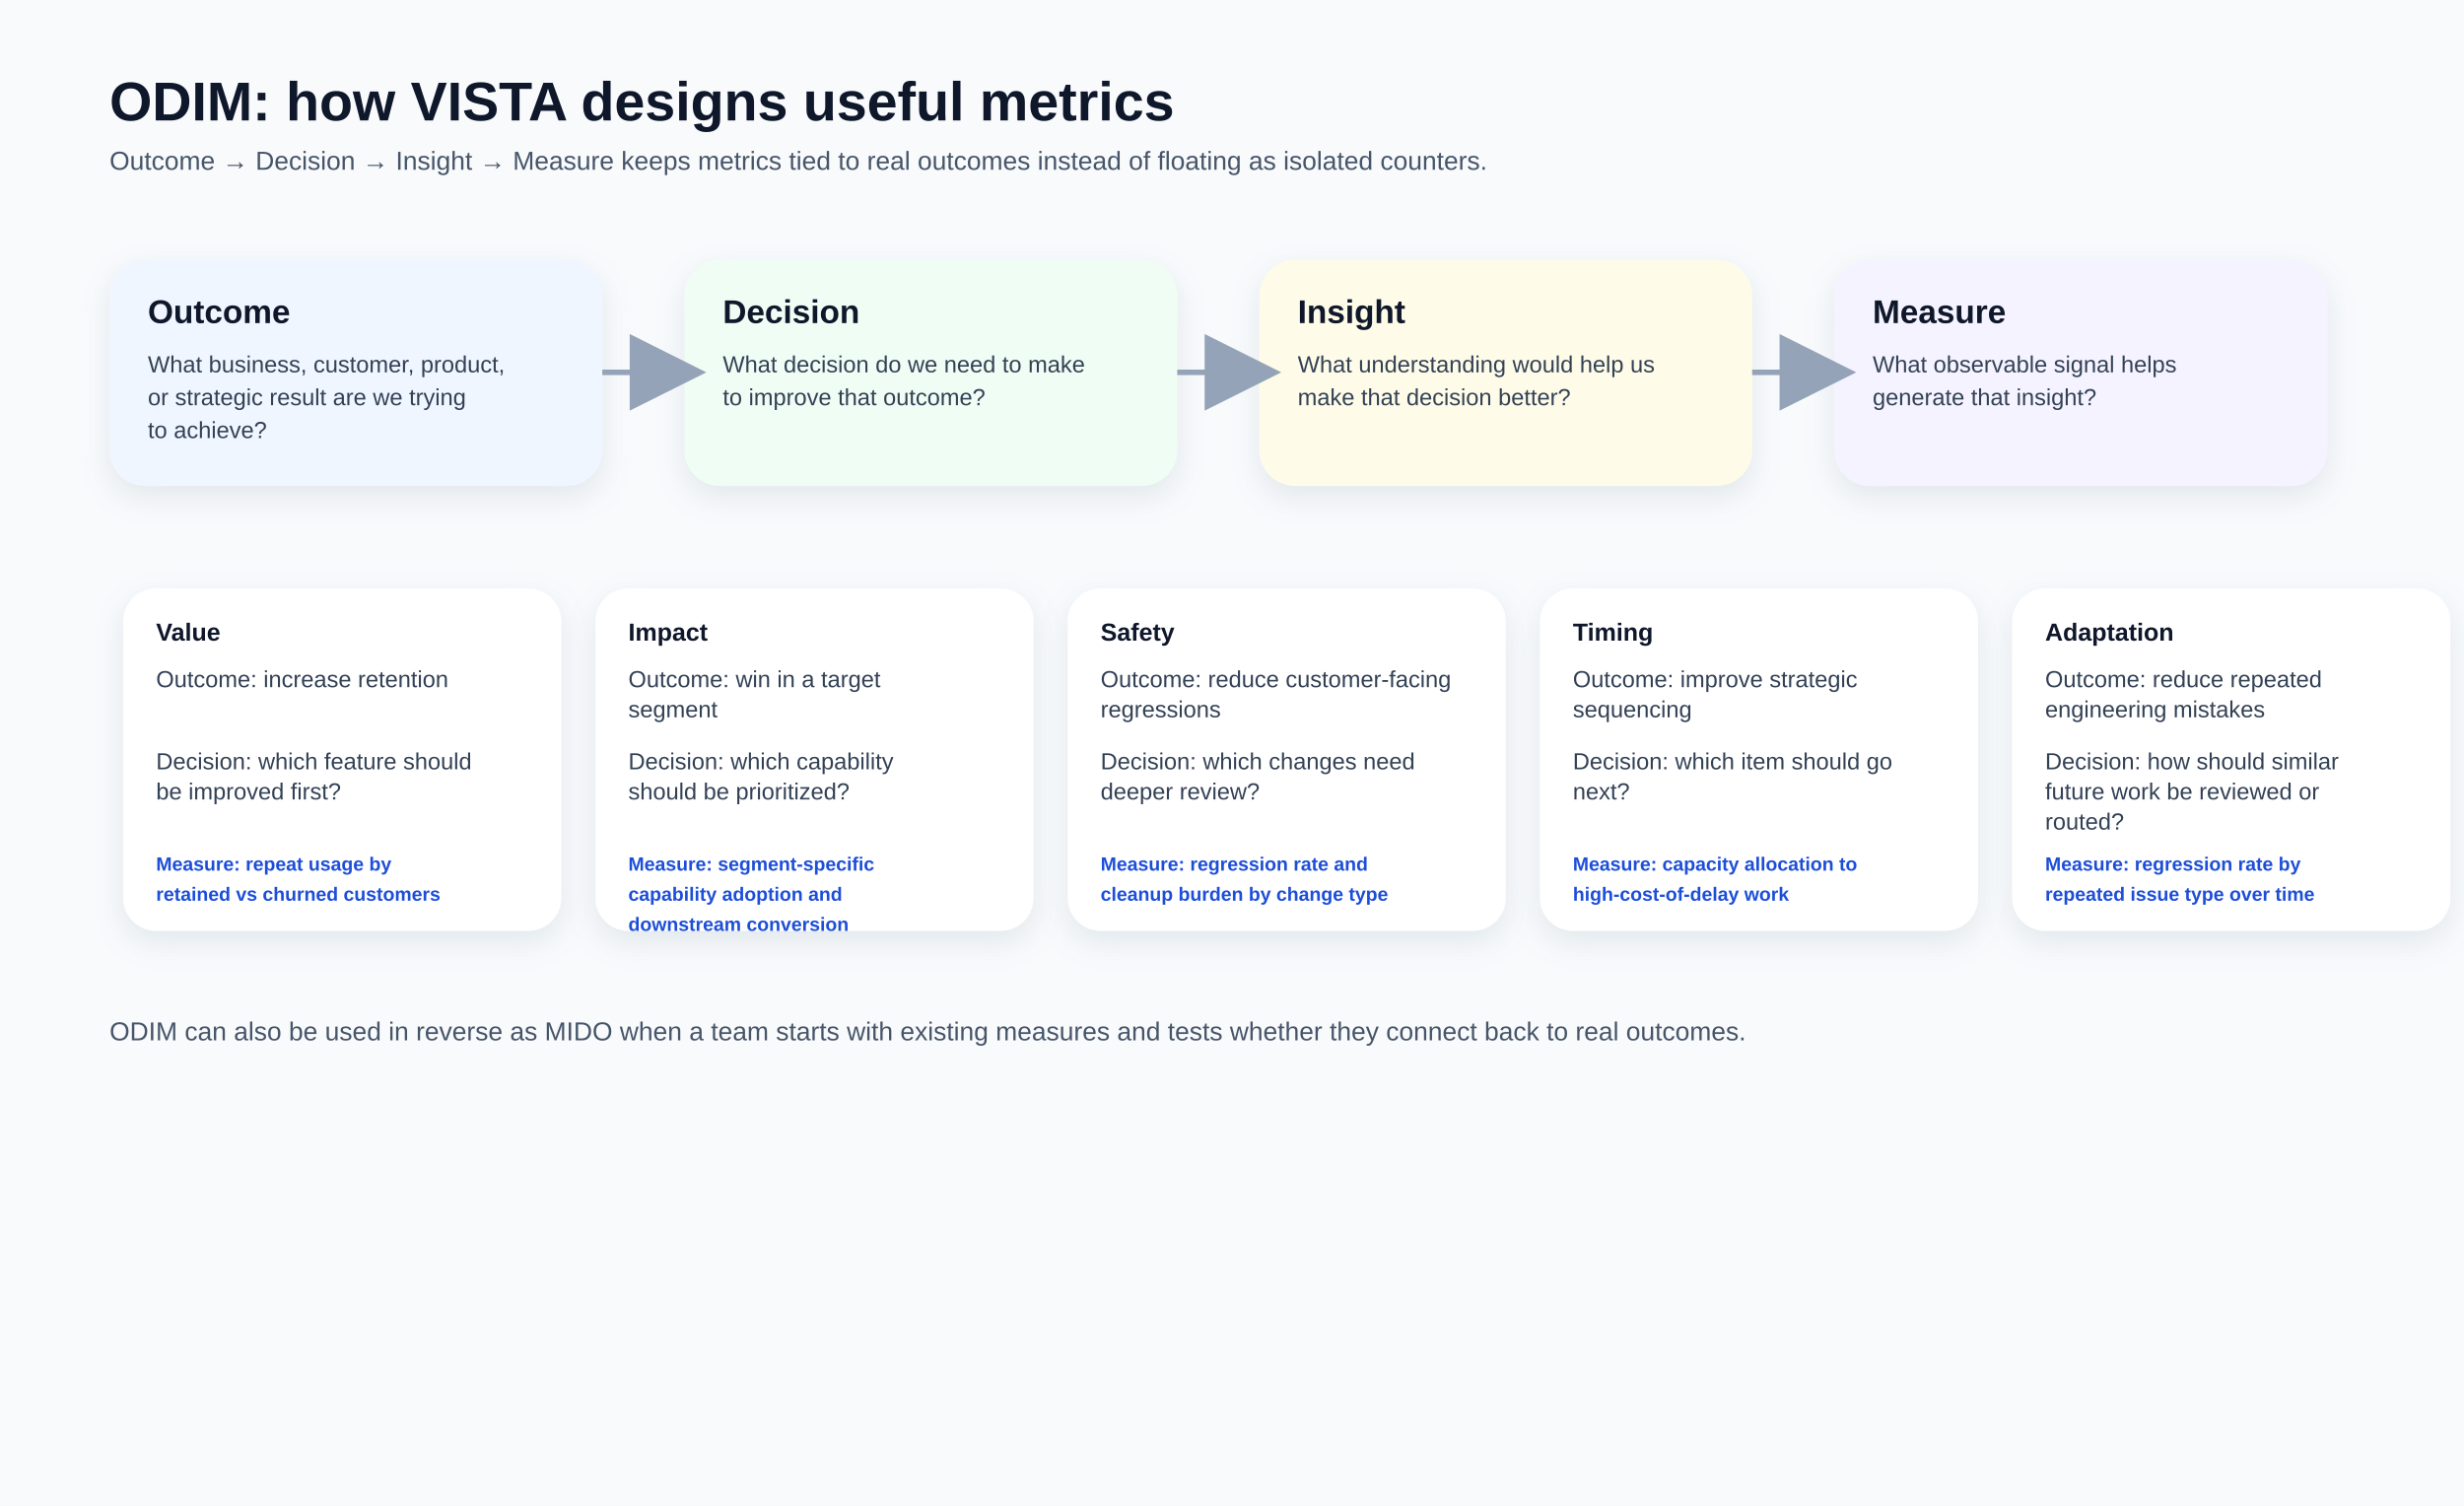
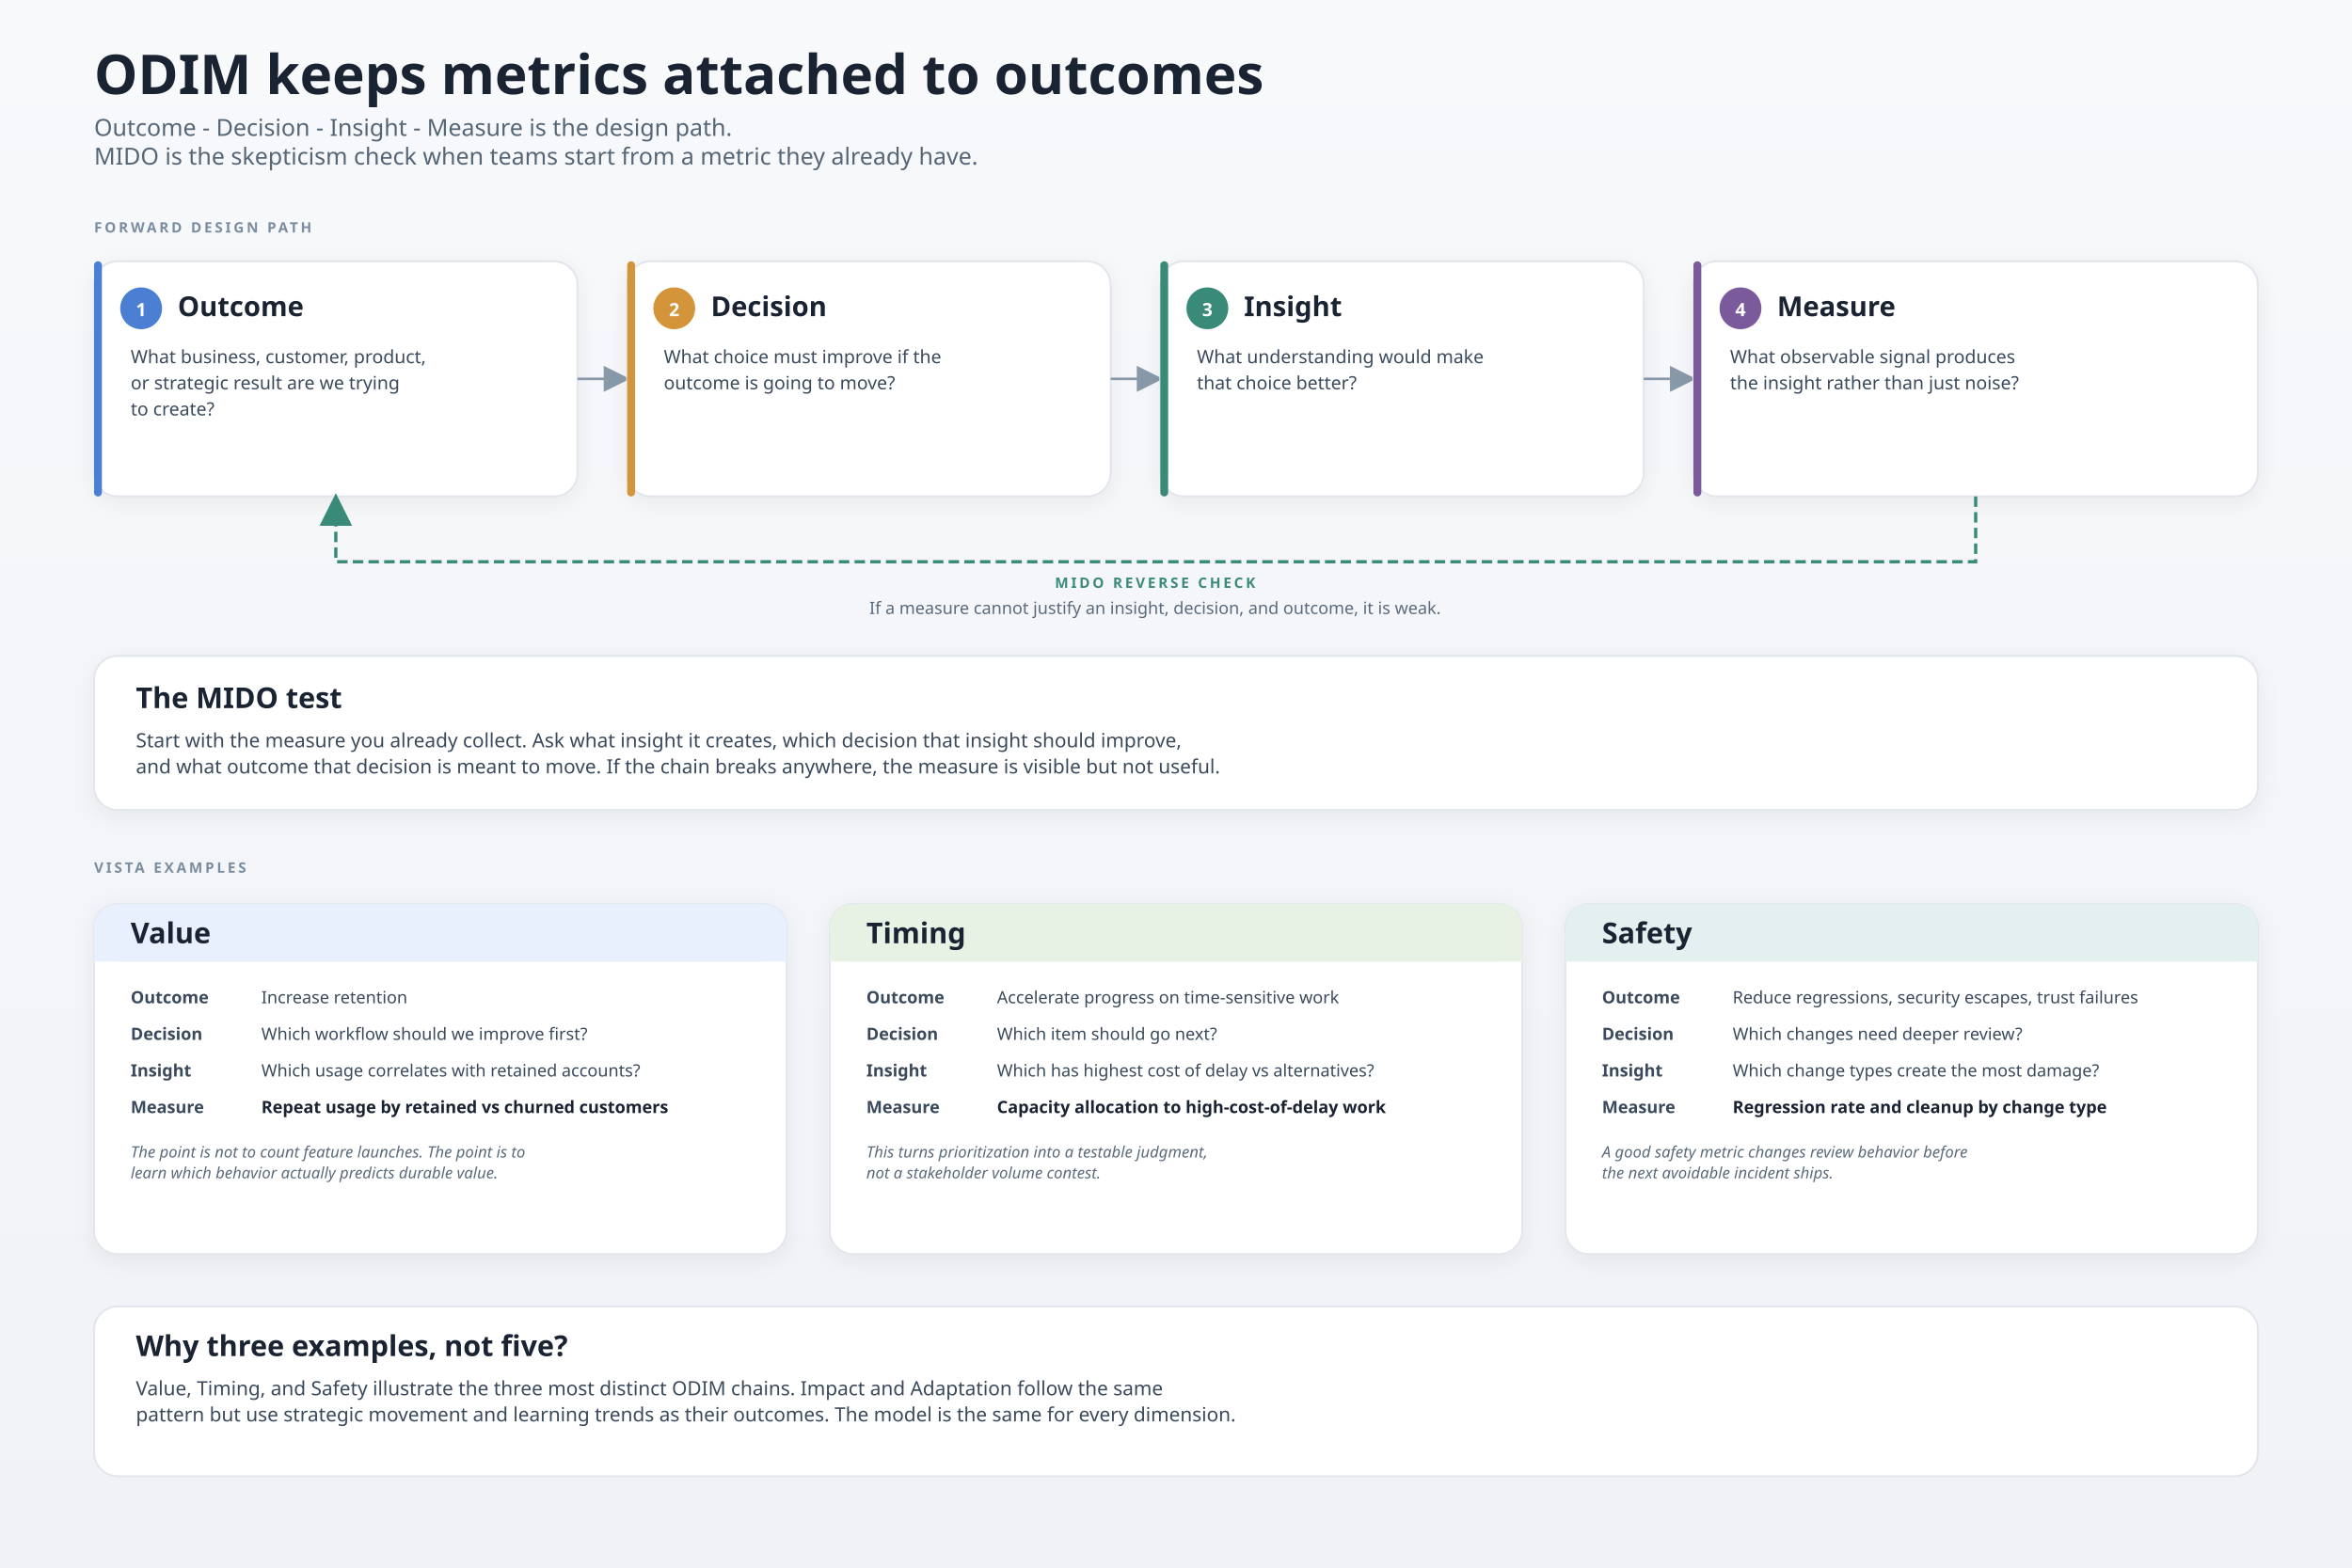
- <svg xmlns="http://www.w3.org/2000/svg" width="1800" height="1100" viewBox="0 0 1800 1100">
+ <svg xmlns="http://www.w3.org/2000/svg" width="1800" height="1200" viewBox="0 0 1800 1200" role="img" aria-labelledby="title desc">
  <defs>
    <style>
-       .title { font: 700 40px Arial, Helvetica, sans-serif; fill: #0f172a; }
-       .subtitle { font: 400 19px Arial, Helvetica, sans-serif; fill: #475569; }
-       .boxTitle { font: 700 24px Arial, Helvetica, sans-serif; fill: #0f172a; }
-       .body { font: 400 17px Arial, Helvetica, sans-serif; fill: #334155; }
-       .tiny { font: 600 14px Arial, Helvetica, sans-serif; fill: #1d4ed8; }
-       .minihead { font: 700 18px Arial, Helvetica, sans-serif; fill: #0f172a; }
+       .title    { font: 700 42px 'Segoe UI', system-ui, sans-serif; fill: #1a2332; }
+       .subtitle { font: 400 18px 'Segoe UI', system-ui, sans-serif; fill: #556677; }
+       .section  { font: 700 22px 'Segoe UI', system-ui, sans-serif; fill: #1a2332; }
+       .body     { font: 400 15px 'Segoe UI', system-ui, sans-serif; fill: #3a4a5c; }
+       .small    { font: 400 13px 'Segoe UI', system-ui, sans-serif; fill: #5a6a7c; }
+       .stepNum  { font: 700 14px 'Segoe UI', system-ui, sans-serif; fill: #ffffff; }
+       .stepTitle{ font: 700 21px 'Segoe UI', system-ui, sans-serif; fill: #1a2332; }
+       .stepBody { font: 400 14px 'Segoe UI', system-ui, sans-serif; fill: #3a4a5c; }
+       .label    { font: 700 11px 'Segoe UI', system-ui, sans-serif; fill: #7a8da0; letter-spacing: 2px; }
+       .midoLabel{ font: 700 11px 'Segoe UI', system-ui, sans-serif; fill: #3a8a7a; letter-spacing: 2px; }
+       .exLabel  { font: 700 13px 'Segoe UI', system-ui, sans-serif; fill: #3a4a5c; }
+       .exValue  { font: 400 13px 'Segoe UI', system-ui, sans-serif; fill: #3a4a5c; }
+       .measure  { font: 600 13px 'Segoe UI', system-ui, sans-serif; fill: #1a2332; }
+       .callout  { font: 400 12px 'Segoe UI', system-ui, sans-serif; fill: #5a6a7c; font-style: italic; }
    </style>
-     <filter id="shadow" x="-20%" y="-20%" width="140%" height="140%">
-       <feDropShadow dx="0" dy="8" stdDeviation="10" flood-color="#94a3b8" flood-opacity="0.22" />
+     <filter id="shadow" x="-10%" y="-10%" width="120%" height="130%">
+       <feDropShadow dx="0" dy="4" stdDeviation="8" flood-color="#1a2332" flood-opacity="0.06" />
    </filter>
-     <marker id="arrow" markerWidth="14" markerHeight="14" refX="10" refY="7" orient="auto" markerUnits="strokeWidth">
-       <path d="M0,0 L14,7 L0,14 z" fill="#94a3b8" />
+     <linearGradient id="page" x1="0" x2="0" y1="0" y2="1">
+       <stop offset="0%" stop-color="#f8f9fb" />
+       <stop offset="100%" stop-color="#f0f2f6" />
+     </linearGradient>
+     <marker id="arrow" markerWidth="10" markerHeight="10" refX="9" refY="5" orient="auto">
+       <path d="M0,0 L10,5 L0,10 z" fill="#8899aa" />
+     </marker>
+     <marker id="arrowMido" markerWidth="10" markerHeight="10" refX="9" refY="5" orient="auto">
+       <path d="M0,0 L10,5 L0,10 z" fill="#3a8a7a" />
    </marker>
  </defs>
-   <rect width="1800" height="1100" fill="#f8fafc" />
-   <text x="80" y="88" class="title">ODIM: how VISTA designs useful metrics</text>
-   <text x="80" y="124" class="subtitle">Outcome → Decision → Insight → Measure keeps metrics tied to real outcomes instead of floating as isolated counters.</text>
-   <rect x="80" y="190" width="360" height="165" rx="26" ry="26" fill="#eff6ff" filter="url(#shadow)" />
-   <text x="108" y="236" class="boxTitle">Outcome</text>
-   <text x="108" y="272" class="body">What business, customer, product,</text>
-   <text x="108" y="296" class="body">or strategic result are we trying</text>
-   <text x="108" y="320" class="body">to achieve?</text>
-   <rect x="500" y="190" width="360" height="165" rx="26" ry="26" fill="#f0fdf4" filter="url(#shadow)" />
-   <text x="528" y="236" class="boxTitle">Decision</text>
-   <text x="528" y="272" class="body">What decision do we need to make</text>
-   <text x="528" y="296" class="body">to improve that outcome?</text>
-   <rect x="920" y="190" width="360" height="165" rx="26" ry="26" fill="#fefce8" filter="url(#shadow)" />
-   <text x="948" y="236" class="boxTitle">Insight</text>
-   <text x="948" y="272" class="body">What understanding would help us</text>
-   <text x="948" y="296" class="body">make that decision better?</text>
-   <rect x="1340" y="190" width="360" height="165" rx="26" ry="26" fill="#f5f3ff" filter="url(#shadow)" />
-   <text x="1368" y="236" class="boxTitle">Measure</text>
-   <text x="1368" y="272" class="body">What observable signal helps</text>
-   <text x="1368" y="296" class="body">generate that insight?</text>
-   <line x1="440" y1="272" x2="500" y2="272" stroke="#94a3b8" stroke-width="4" marker-end="url(#arrow)" />
-   <line x1="860" y1="272" x2="920" y2="272" stroke="#94a3b8" stroke-width="4" marker-end="url(#arrow)" />
-   <line x1="1280" y1="272" x2="1340" y2="272" stroke="#94a3b8" stroke-width="4" marker-end="url(#arrow)" />
-   <rect x="90" y="430" width="320" height="250" rx="24" ry="24" fill="white" filter="url(#shadow)" />
-   <text x="114" y="468" class="minihead">Value</text>
-   <text x="114" y="502" class="body">Outcome: increase retention</text>
-   <text x="114" y="562" class="body">Decision: which feature should</text>
-   <text x="114" y="584" class="body">be improved first?</text>
-   <text x="114" y="636" class="tiny">Measure: repeat usage by</text>
-   <text x="114" y="658" class="tiny">retained vs churned customers</text>
-   <rect x="435" y="430" width="320" height="250" rx="24" ry="24" fill="white" filter="url(#shadow)" />
-   <text x="459" y="468" class="minihead">Impact</text>
-   <text x="459" y="502" class="body">Outcome: win in a target</text>
-   <text x="459" y="524" class="body">segment</text>
-   <text x="459" y="562" class="body">Decision: which capability</text>
-   <text x="459" y="584" class="body">should be prioritized?</text>
-   <text x="459" y="636" class="tiny">Measure: segment-specific</text>
-   <text x="459" y="658" class="tiny">capability adoption and</text>
-   <text x="459" y="680" class="tiny">downstream conversion</text>
-   <rect x="780" y="430" width="320" height="250" rx="24" ry="24" fill="white" filter="url(#shadow)" />
-   <text x="804" y="468" class="minihead">Safety</text>
-   <text x="804" y="502" class="body">Outcome: reduce customer-facing</text>
-   <text x="804" y="524" class="body">regressions</text>
-   <text x="804" y="562" class="body">Decision: which changes need</text>
-   <text x="804" y="584" class="body">deeper review?</text>
-   <text x="804" y="636" class="tiny">Measure: regression rate and</text>
-   <text x="804" y="658" class="tiny">cleanup burden by change type</text>
-   <rect x="1125" y="430" width="320" height="250" rx="24" ry="24" fill="white" filter="url(#shadow)" />
-   <text x="1149" y="468" class="minihead">Timing</text>
-   <text x="1149" y="502" class="body">Outcome: improve strategic</text>
-   <text x="1149" y="524" class="body">sequencing</text>
-   <text x="1149" y="562" class="body">Decision: which item should go</text>
-   <text x="1149" y="584" class="body">next?</text>
-   <text x="1149" y="636" class="tiny">Measure: capacity allocation to</text>
-   <text x="1149" y="658" class="tiny">high-cost-of-delay work</text>
-   <rect x="1470" y="430" width="320" height="250" rx="24" ry="24" fill="white" filter="url(#shadow)" />
-   <text x="1494" y="468" class="minihead">Adaptation</text>
-   <text x="1494" y="502" class="body">Outcome: reduce repeated</text>
-   <text x="1494" y="524" class="body">engineering mistakes</text>
-   <text x="1494" y="562" class="body">Decision: how should similar</text>
-   <text x="1494" y="584" class="body">future work be reviewed or</text>
-   <text x="1494" y="606" class="body">routed?</text>
-   <text x="1494" y="636" class="tiny">Measure: regression rate by</text>
-   <text x="1494" y="658" class="tiny">repeated issue type over time</text>
-   <text x="80" y="760" class="subtitle">ODIM can also be used in reverse as MIDO when a team starts with existing measures and tests whether they connect back to real outcomes.</text>
+   <rect width="1800" height="1200" fill="url(#page)" />
+   <text x="72" y="72" class="title">ODIM keeps metrics attached to outcomes</text>
+   <text x="72" y="104" class="subtitle">Outcome - Decision - Insight - Measure is the design path.</text>
+   <text x="72" y="126" class="subtitle">MIDO is the skepticism check when teams start from a metric they already have.</text>
+   <text x="72" y="178" class="label">FORWARD DESIGN PATH</text>
+   <rect x="72" y="200" width="370" height="180" rx="18" fill="#ffffff" stroke="#e2e6ec" stroke-width="1.5" filter="url(#shadow)" />
+   <rect x="72" y="200" width="6" height="180" rx="3" fill="#4a7fd4" />
+   <circle cx="108" cy="236" r="16" fill="#4a7fd4" />
+   <text x="108" y="242" text-anchor="middle" class="stepNum">1</text>
+   <text x="136" y="242" class="stepTitle">Outcome</text>
+   <text x="100" y="278" class="stepBody">What business, customer, product,</text>
+   <text x="100" y="298" class="stepBody">or strategic result are we trying</text>
+   <text x="100" y="318" class="stepBody">to create?</text>
+   <line x1="442" y1="290" x2="480" y2="290" stroke="#8899aa" stroke-width="2" marker-end="url(#arrow)" />
+   <rect x="480" y="200" width="370" height="180" rx="18" fill="#ffffff" stroke="#e2e6ec" stroke-width="1.5" filter="url(#shadow)" />
+   <rect x="480" y="200" width="6" height="180" rx="3" fill="#d4943a" />
+   <circle cx="516" cy="236" r="16" fill="#d4943a" />
+   <text x="516" y="242" text-anchor="middle" class="stepNum">2</text>
+   <text x="544" y="242" class="stepTitle">Decision</text>
+   <text x="508" y="278" class="stepBody">What choice must improve if the</text>
+   <text x="508" y="298" class="stepBody">outcome is going to move?</text>
+   <line x1="850" y1="290" x2="888" y2="290" stroke="#8899aa" stroke-width="2" marker-end="url(#arrow)" />
+   <rect x="888" y="200" width="370" height="180" rx="18" fill="#ffffff" stroke="#e2e6ec" stroke-width="1.5" filter="url(#shadow)" />
+   <rect x="888" y="200" width="6" height="180" rx="3" fill="#3a8a7a" />
+   <circle cx="924" cy="236" r="16" fill="#3a8a7a" />
+   <text x="924" y="242" text-anchor="middle" class="stepNum">3</text>
+   <text x="952" y="242" class="stepTitle">Insight</text>
+   <text x="916" y="278" class="stepBody">What understanding would make</text>
+   <text x="916" y="298" class="stepBody">that choice better?</text>
+   <line x1="1258" y1="290" x2="1296" y2="290" stroke="#8899aa" stroke-width="2" marker-end="url(#arrow)" />
+   <rect x="1296" y="200" width="432" height="180" rx="18" fill="#ffffff" stroke="#e2e6ec" stroke-width="1.5" filter="url(#shadow)" />
+   <rect x="1296" y="200" width="6" height="180" rx="3" fill="#7a5a9a" />
+   <circle cx="1332" cy="236" r="16" fill="#7a5a9a" />
+   <text x="1332" y="242" text-anchor="middle" class="stepNum">4</text>
+   <text x="1360" y="242" class="stepTitle">Measure</text>
+   <text x="1324" y="278" class="stepBody">What observable signal produces</text>
+   <text x="1324" y="298" class="stepBody">the insight rather than just noise?</text>
+   <path d="M1512,380 L1512,430 L257,430 L257,380" fill="none" stroke="#3a8a7a" stroke-width="2.5" stroke-dasharray="8,4" marker-end="url(#arrowMido)" />
+   <text x="884" y="450" text-anchor="middle" class="midoLabel">MIDO REVERSE CHECK</text>
+   <text x="884" y="470" text-anchor="middle" class="small">If a measure cannot justify an insight, decision, and outcome, it is weak.</text>
+   <rect x="72" y="502" width="1656" height="118" rx="18" fill="#ffffff" stroke="#e2e6ec" stroke-width="1.5" filter="url(#shadow)" />
+   <text x="104" y="542" class="section">The MIDO test</text>
+   <text x="104" y="572" class="body">Start with the measure you already collect. Ask what insight it creates, which decision that insight should improve,</text>
+   <text x="104" y="592" class="body">and what outcome that decision is meant to move. If the chain breaks anywhere, the measure is visible but not useful.</text>
+   <text x="72" y="668" class="label">VISTA EXAMPLES</text>
+   <rect x="72" y="692" width="530" height="268" rx="18" fill="#ffffff" stroke="#e2e6ec" stroke-width="1.5" filter="url(#shadow)" />
+   <rect x="72" y="692" width="530" height="44" rx="18" fill="#e8f0fe" />
+   <rect x="72" y="714" width="530" height="22" fill="#e8f0fe" />
+   <text x="100" y="722" class="section" fill="#2a5aa0">Value</text>
+   <text x="100" y="768" class="exLabel">Outcome</text>
+   <text x="200" y="768" class="exValue">Increase retention</text>
+   <text x="100" y="796" class="exLabel">Decision</text>
+   <text x="200" y="796" class="exValue">Which workflow should we improve first?</text>
+   <text x="100" y="824" class="exLabel">Insight</text>
+   <text x="200" y="824" class="exValue">Which usage correlates with retained accounts?</text>
+   <text x="100" y="852" class="exLabel">Measure</text>
+   <text x="200" y="852" class="measure">Repeat usage by retained vs churned customers</text>
+   <text x="100" y="886" class="callout">The point is not to count feature launches. The point is to</text>
+   <text x="100" y="902" class="callout">learn which behavior actually predicts durable value.</text>
+   <rect x="635" y="692" width="530" height="268" rx="18" fill="#ffffff" stroke="#e2e6ec" stroke-width="1.5" filter="url(#shadow)" />
+   <rect x="635" y="692" width="530" height="44" rx="18" fill="#e8f2e4" />
+   <rect x="635" y="714" width="530" height="22" fill="#e8f2e4" />
+   <text x="663" y="722" class="section" fill="#3a6a32">Timing</text>
+   <text x="663" y="768" class="exLabel">Outcome</text>
+   <text x="763" y="768" class="exValue">Accelerate progress on time-sensitive work</text>
+   <text x="663" y="796" class="exLabel">Decision</text>
+   <text x="763" y="796" class="exValue">Which item should go next?</text>
+   <text x="663" y="824" class="exLabel">Insight</text>
+   <text x="763" y="824" class="exValue">Which has highest cost of delay vs alternatives?</text>
+   <text x="663" y="852" class="exLabel">Measure</text>
+   <text x="763" y="852" class="measure">Capacity allocation to high-cost-of-delay work</text>
+   <text x="663" y="886" class="callout">This turns prioritization into a testable judgment,</text>
+   <text x="663" y="902" class="callout">not a stakeholder volume contest.</text>
+   <rect x="1198" y="692" width="530" height="268" rx="18" fill="#ffffff" stroke="#e2e6ec" stroke-width="1.5" filter="url(#shadow)" />
+   <rect x="1198" y="692" width="530" height="44" rx="18" fill="#e4f0ef" />
+   <rect x="1198" y="714" width="530" height="22" fill="#e4f0ef" />
+   <text x="1226" y="722" class="section" fill="#2a6a5d">Safety</text>
+   <text x="1226" y="768" class="exLabel">Outcome</text>
+   <text x="1326" y="768" class="exValue">Reduce regressions, security escapes, trust failures</text>
+   <text x="1226" y="796" class="exLabel">Decision</text>
+   <text x="1326" y="796" class="exValue">Which changes need deeper review?</text>
+   <text x="1226" y="824" class="exLabel">Insight</text>
+   <text x="1326" y="824" class="exValue">Which change types create the most damage?</text>
+   <text x="1226" y="852" class="exLabel">Measure</text>
+   <text x="1326" y="852" class="measure">Regression rate and cleanup by change type</text>
+   <text x="1226" y="886" class="callout">A good safety metric changes review behavior before</text>
+   <text x="1226" y="902" class="callout">the next avoidable incident ships.</text>
+   <rect x="72" y="1000" width="1656" height="130" rx="18" fill="#ffffff" stroke="#e2e6ec" stroke-width="1.5" />
+   <text x="104" y="1038" class="section">Why three examples, not five?</text>
+   <text x="104" y="1068" class="body">Value, Timing, and Safety illustrate the three most distinct ODIM chains. Impact and Adaptation follow the same</text>
+   <text x="104" y="1088" class="body">pattern but use strategic movement and learning trends as their outcomes. The model is the same for every dimension.</text>
</svg>
